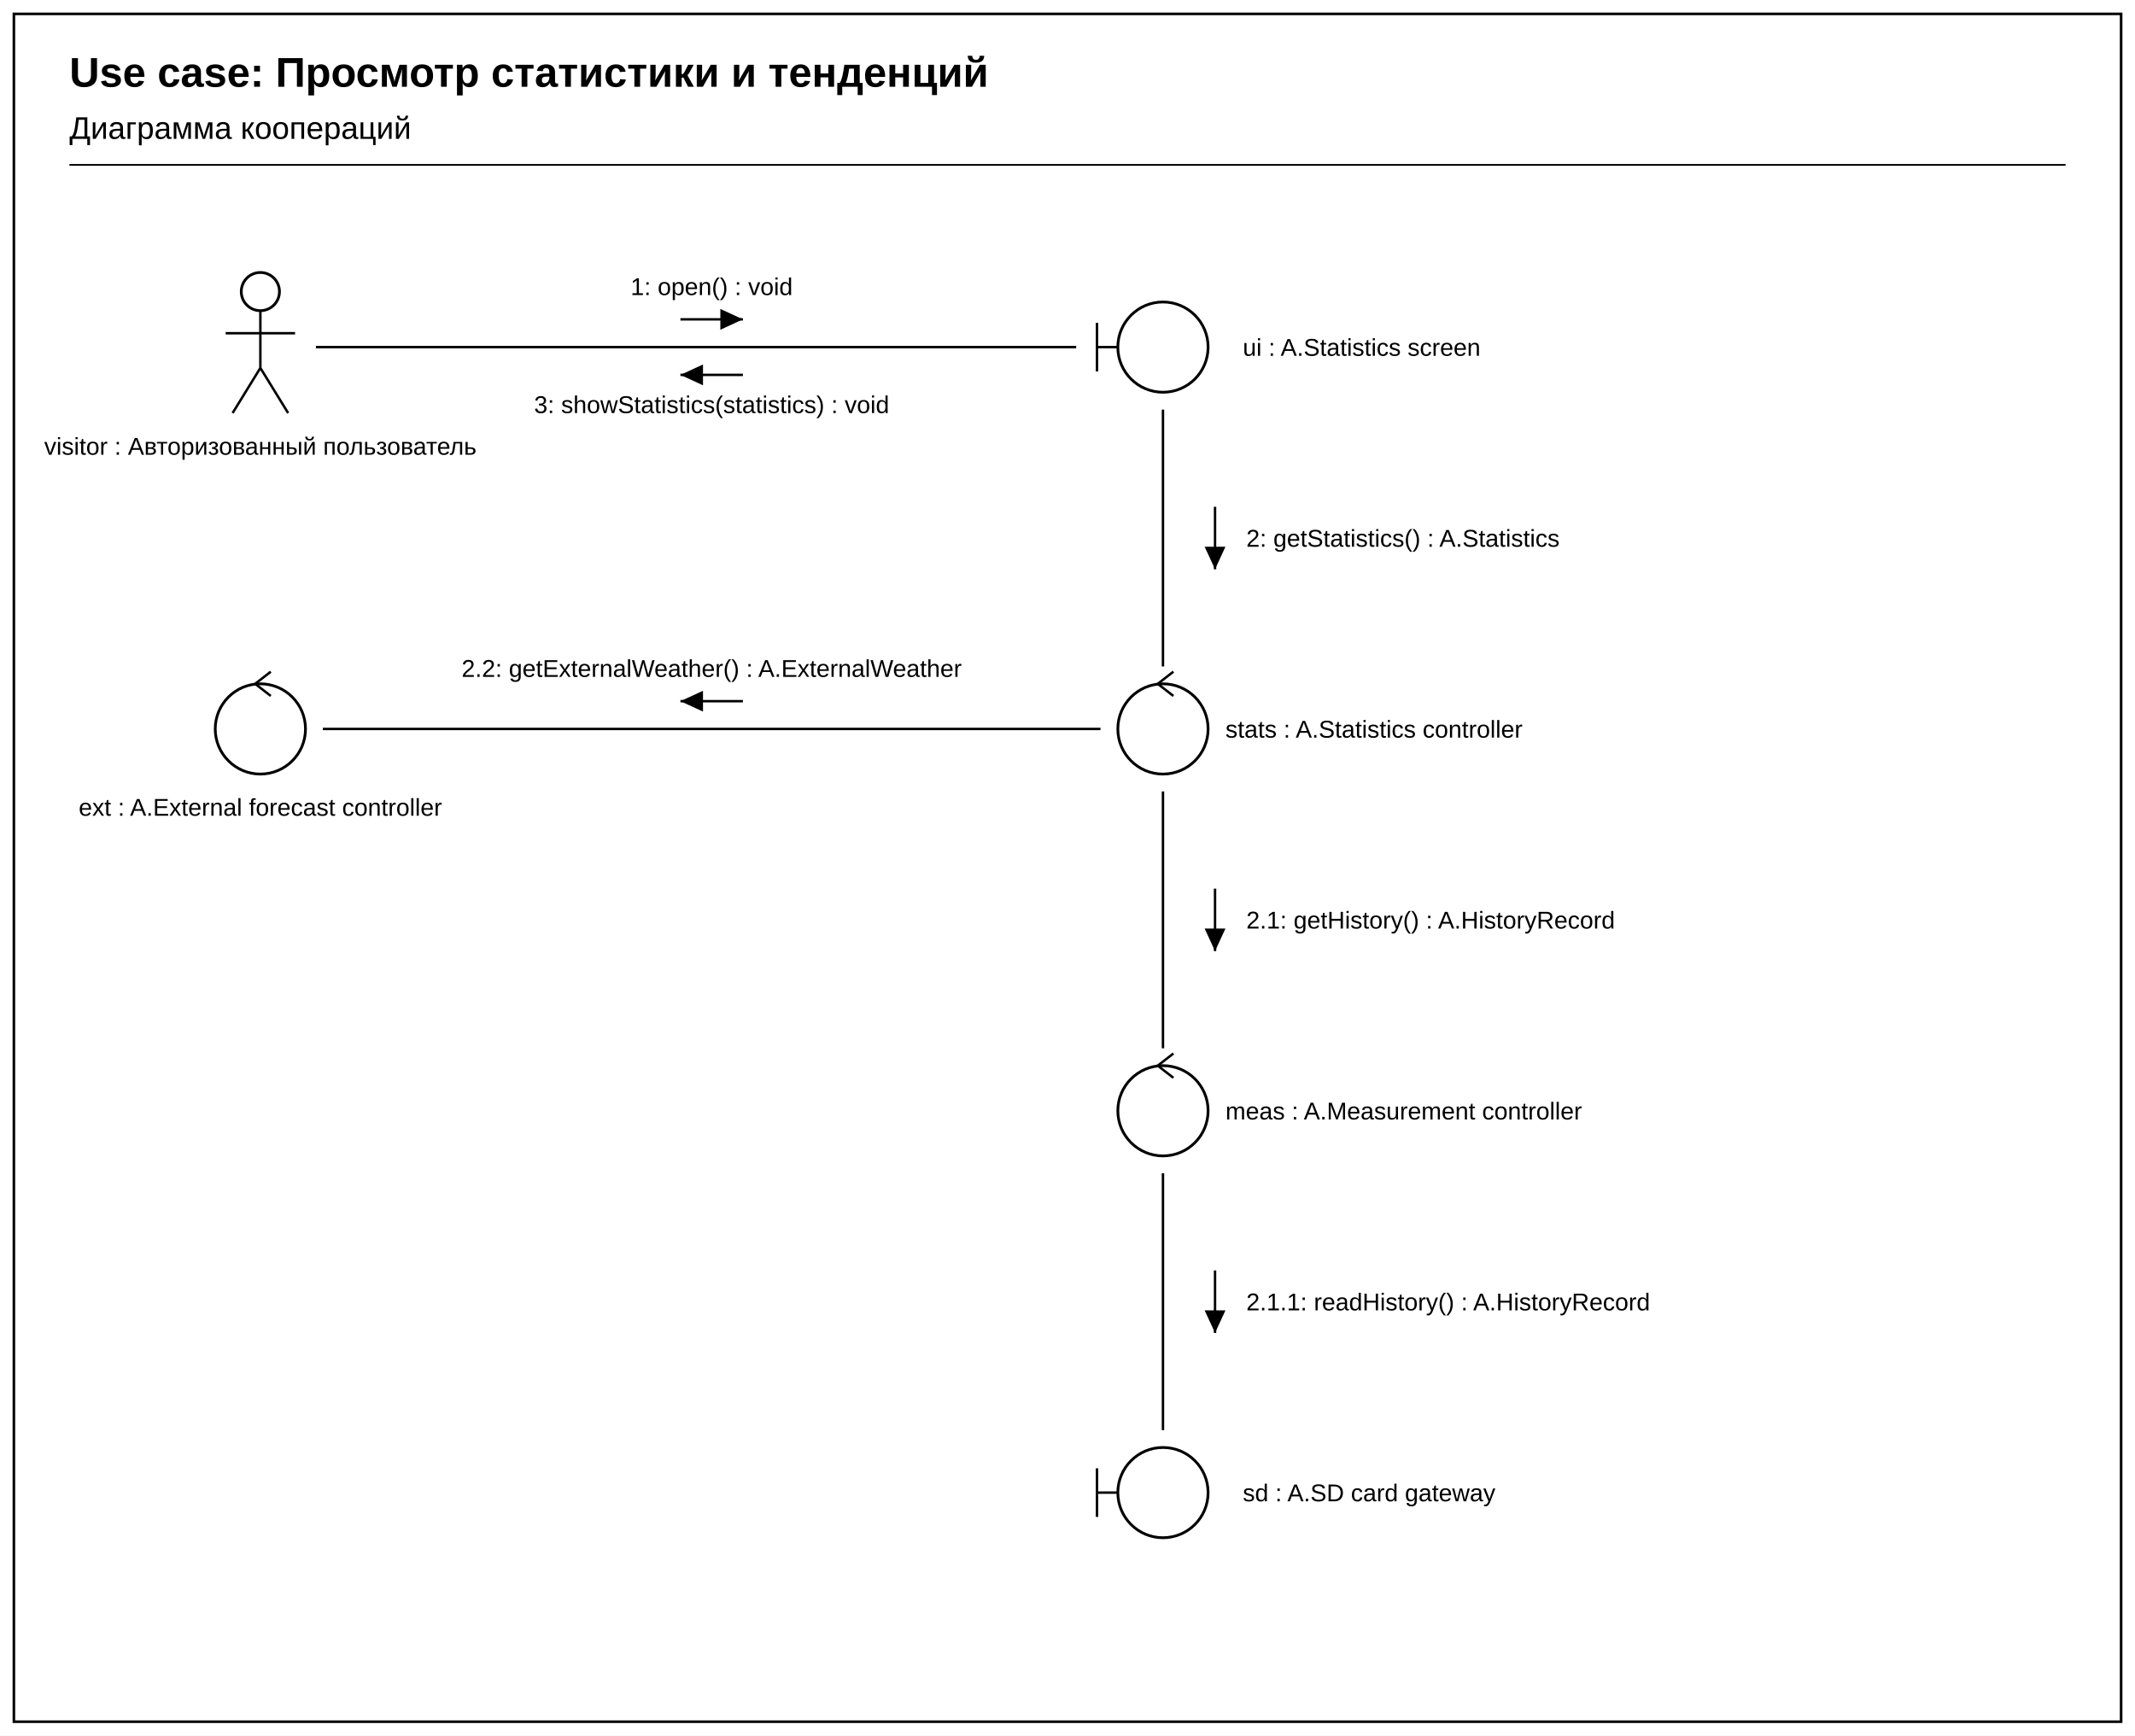
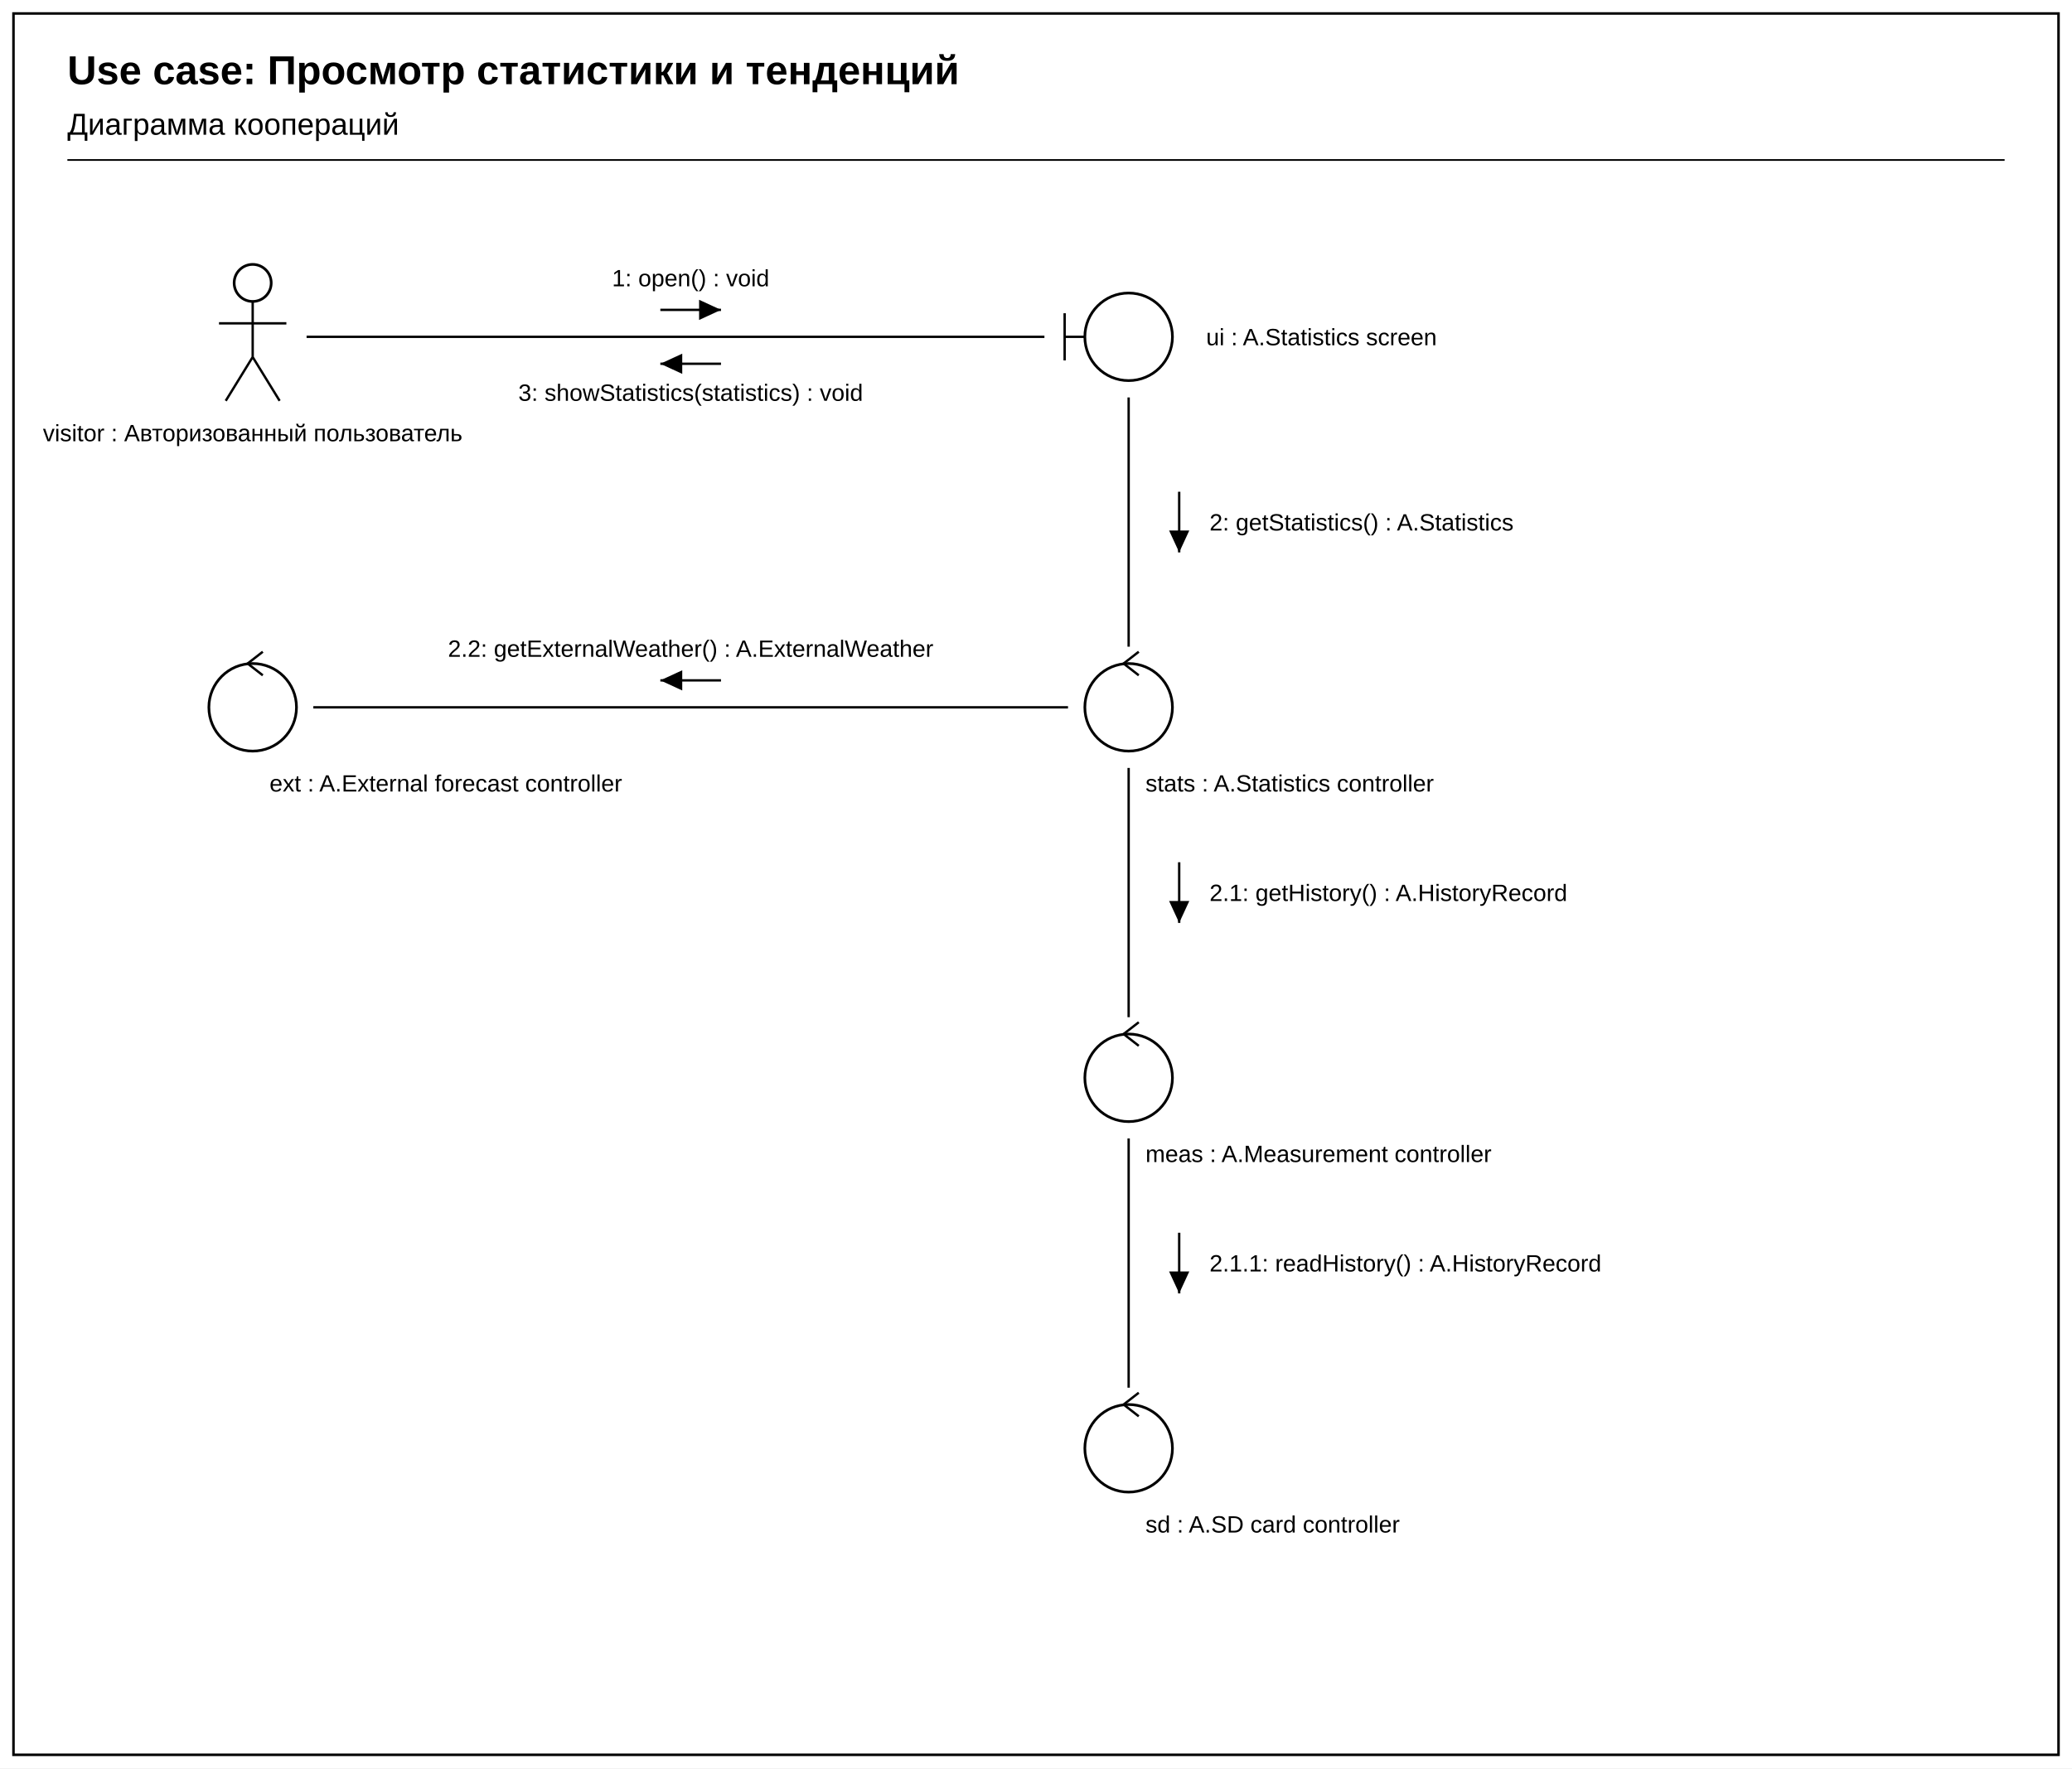
- <svg xmlns="http://www.w3.org/2000/svg" viewBox="0 0 1230 1000" width="1230" height="1000">
+ <svg xmlns="http://www.w3.org/2000/svg" viewBox="0 0 1230 1050" width="1230" height="1050">
  <style>.t{font-family:Arial,Helvetica,sans-serif;fill:#000;paint-order:stroke;stroke:#fff;stroke-width:5px;stroke-linejoin:round}.h{font-family:Arial,Helvetica,sans-serif;fill:#000}.s{fill:#fff;stroke:#000;stroke-width:1.6}.l{stroke:#000;stroke-width:1.4;fill:none}.d{stroke:#000;stroke-width:1.4;fill:none;stroke-dasharray:7 5}</style>
  <defs>
    <marker id="o" markerWidth="12" markerHeight="12" refX="11" refY="6" orient="auto" markerUnits="userSpaceOnUse">
      <path d="M1,1 L11,6 L1,11" fill="none" stroke="#000" stroke-width="1.5" />
    </marker>
    <marker id="f" markerWidth="14" markerHeight="12" refX="13" refY="6" orient="auto" markerUnits="userSpaceOnUse">
      <path d="M0,0 L13,6 L0,12 z" fill="#000" />
    </marker>
  </defs>
-   <rect width="1230" height="1000" fill="#fff" />
-   <rect x="8" y="8" width="1214" height="984" fill="none" stroke="#000" stroke-width="1.5" />
+   <rect width="1230" height="1050" fill="#fff" />
+   <rect x="8" y="8" width="1214" height="1034" fill="none" stroke="#000" stroke-width="1.5" />
  <text x="40" y="50" text-anchor="start" font-size="24" font-weight="bold" class="h">Use case: Просмотр статистики и тенденций</text>
  <text x="40" y="80" text-anchor="start" font-size="18" class="h">Диаграмма коопераций</text>
  <line x1="40" y1="95" x2="1190" y2="95" stroke="#000" />
-   <line class="l" x1="620" y1="200" x2="182" y2="200" />
+   <line class="l" x1="182" y1="200" x2="620" y2="200" />
+   <path class="l" d="M392,184H428" marker-end="url(#f)" />
+   <text x="410" y="170" text-anchor="middle" font-size="14" class="t">1: open() : void</text>
+   <path class="l" d="M428,216H392" marker-end="url(#f)" />
+   <text x="410" y="238" text-anchor="middle" font-size="14" class="t">3: showStatistics(statistics) : void</text>
  <line class="l" x1="670" y1="236" x2="670" y2="384" />
-   <line class="l" x1="670" y1="604" x2="670" y2="456" />
-   <line class="l" x1="670" y1="824" x2="670" y2="676" />
-   <line class="l" x1="186" y1="420" x2="634" y2="420" />
+   <path class="l" d="M700,292V328" marker-end="url(#f)" />
+   <text x="718" y="315" text-anchor="start" font-size="14" class="t">2: getStatistics() : A.Statistics</text>
+   <line class="l" x1="670" y1="456" x2="670" y2="604" />
+   <path class="l" d="M700,512V548" marker-end="url(#f)" />
+   <text x="718" y="535" text-anchor="start" font-size="14" class="t">2.1: getHistory() : A.HistoryRecord</text>
+   <line class="l" x1="670" y1="676" x2="670" y2="824" />
+   <path class="l" d="M700,732V768" marker-end="url(#f)" />
+   <text x="718" y="755" text-anchor="start" font-size="14" class="t">2.1.1: readHistory() : A.HistoryRecord</text>
+   <line class="l" x1="634" y1="420" x2="186" y2="420" />
+   <path class="l" d="M428,404H392" marker-end="url(#f)" />
+   <text x="410" y="390" text-anchor="middle" font-size="14" class="t">2.2: getExternalWeather() : A.ExternalWeather</text>
  <circle class="s" cx="150" cy="168" r="11" />
  <path class="l" d="M150,179V212M130,192H170M134,238L150,212L166,238" />
  <text x="150" y="262" text-anchor="middle" font-size="14" class="t">visitor : Авторизованный пользователь</text>
  <circle class="s" cx="670" cy="200" r="26" />
  <path class="l" d="M644,200H632M632,186V214" />
  <text x="716" y="205" text-anchor="start" font-size="14" class="t">ui : A.Statistics screen</text>
  <circle class="s" cx="670" cy="420" r="26" />
  <path class="l" d="M676,387L667,394L676,401" />
-   <text x="706" y="425" text-anchor="start" font-size="14" class="t">stats : A.Statistics controller</text>
+   <text x="680" y="470" text-anchor="start" font-size="14" class="t">stats : A.Statistics controller</text>
  <circle class="s" cx="670" cy="640" r="26" />
  <path class="l" d="M676,607L667,614L676,621" />
-   <text x="706" y="645" text-anchor="start" font-size="14" class="t">meas : A.Measurement controller</text>
+   <text x="680" y="690" text-anchor="start" font-size="14" class="t">meas : A.Measurement controller</text>
  <circle class="s" cx="670" cy="860" r="26" />
-   <path class="l" d="M644,860H632M632,846V874" />
-   <text x="716" y="865" text-anchor="start" font-size="14" class="t">sd : A.SD card gateway</text>
+   <path class="l" d="M676,827L667,834L676,841" />
+   <text x="680" y="910" text-anchor="start" font-size="14" class="t">sd : A.SD card controller</text>
  <circle class="s" cx="150" cy="420" r="26" />
  <path class="l" d="M156,387L147,394L156,401" />
-   <text x="150" y="470" text-anchor="middle" font-size="14" class="t">ext : A.External forecast controller</text>
-   <path class="l" d="M392,184H428" marker-end="url(#f)" />
-   <text x="410" y="170" text-anchor="middle" font-size="14" class="t">1: open() : void</text>
-   <path class="l" d="M428,216H392" marker-end="url(#f)" />
-   <text x="410" y="238" text-anchor="middle" font-size="14" class="t">3: showStatistics(statistics) : void</text>
-   <path class="l" d="M700,292V328" marker-end="url(#f)" />
-   <text x="718" y="315" text-anchor="start" font-size="14" class="t">2: getStatistics() : A.Statistics</text>
-   <path class="l" d="M700,512V548" marker-end="url(#f)" />
-   <text x="718" y="535" text-anchor="start" font-size="14" class="t">2.1: getHistory() : A.HistoryRecord</text>
-   <path class="l" d="M700,732V768" marker-end="url(#f)" />
-   <text x="718" y="755" text-anchor="start" font-size="14" class="t">2.1.1: readHistory() : A.HistoryRecord</text>
-   <path class="l" d="M428,404H392" marker-end="url(#f)" />
-   <text x="410" y="390" text-anchor="middle" font-size="14" class="t">2.2: getExternalWeather() : A.ExternalWeather</text>
+   <text x="160" y="470" text-anchor="start" font-size="14" class="t">ext : A.External forecast controller</text>
</svg>
